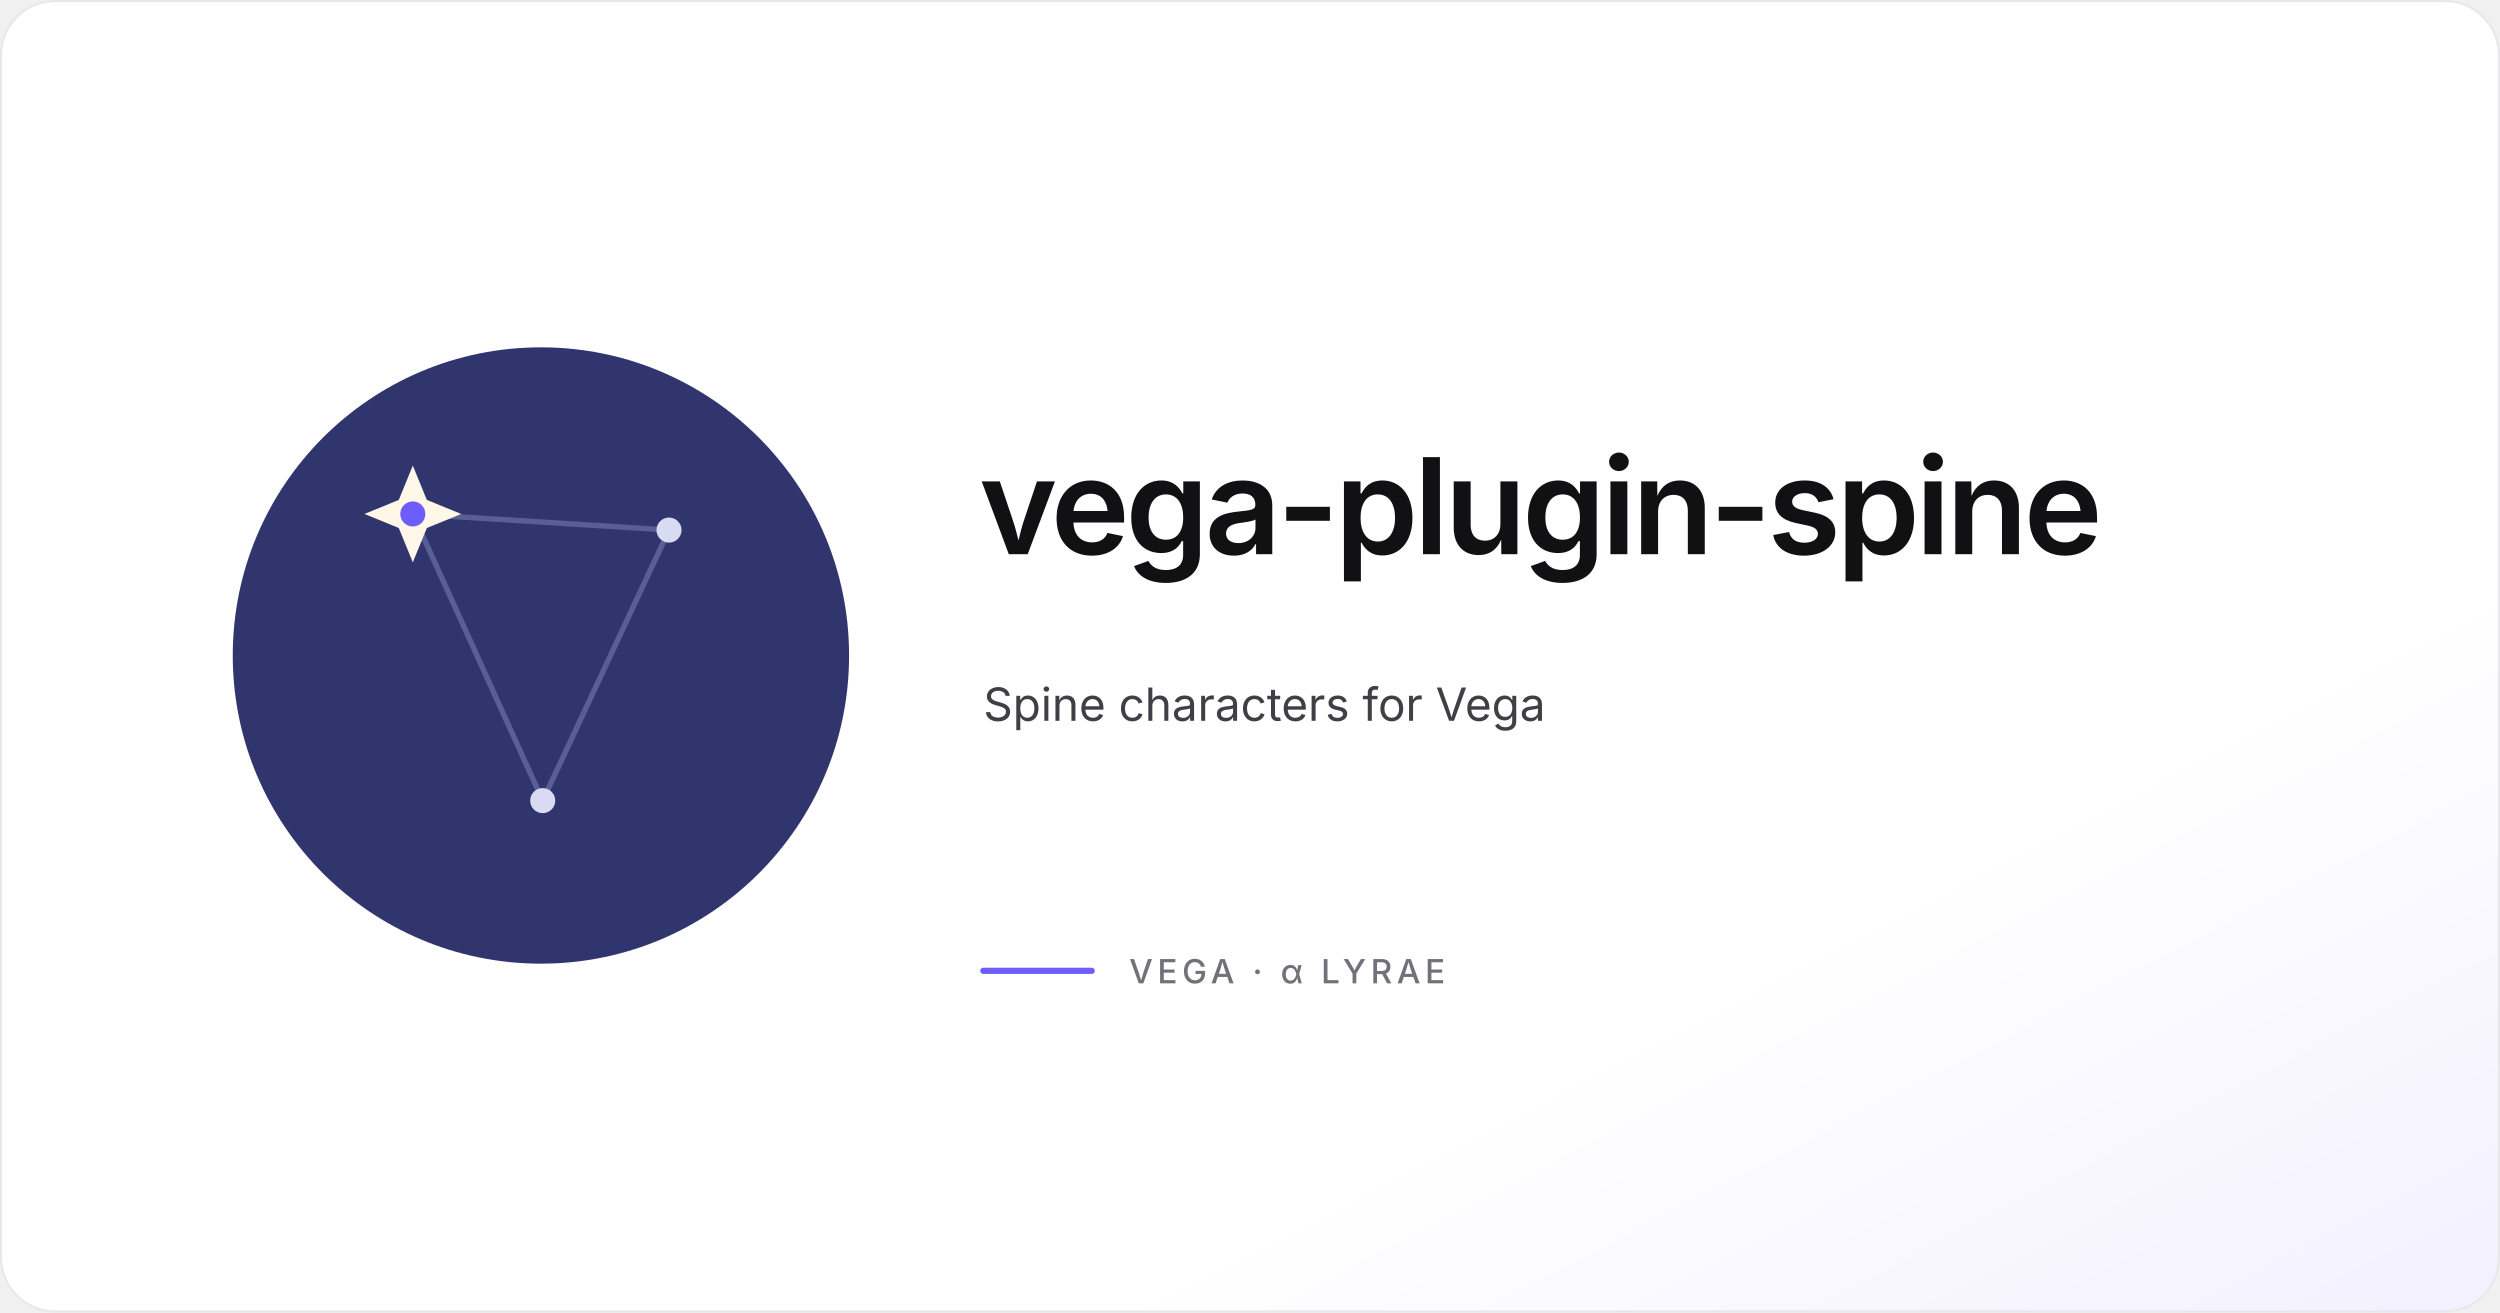
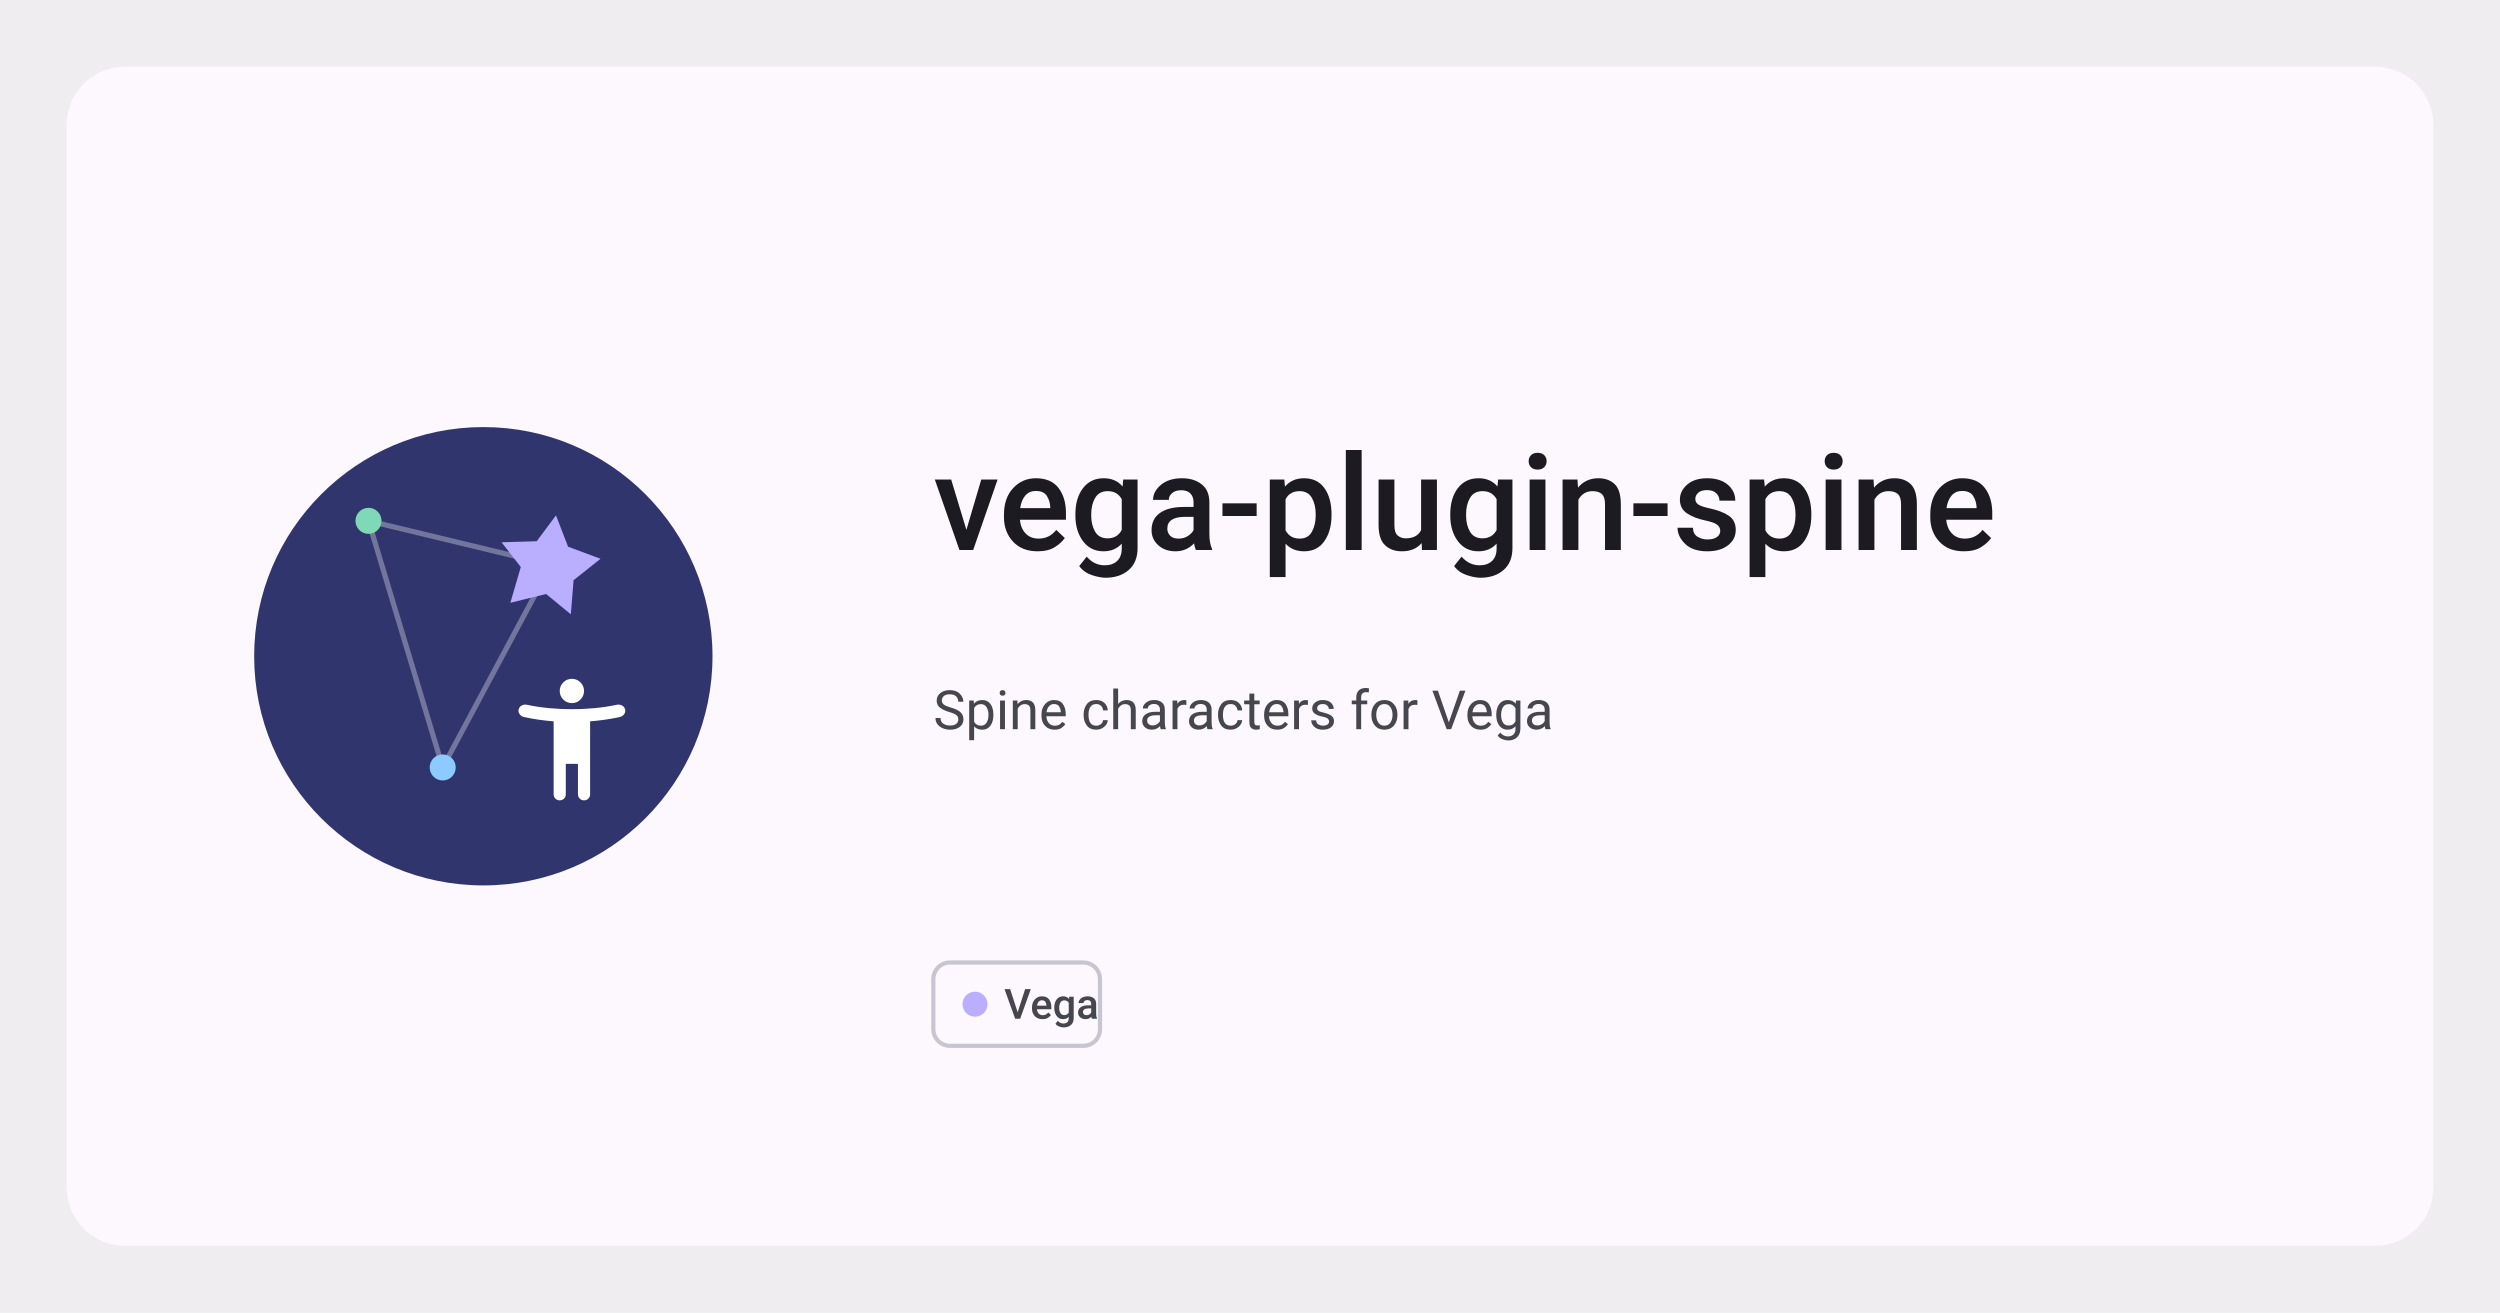
- <svg xmlns="http://www.w3.org/2000/svg" viewBox="0 0 1200 630" role="img" aria-label="vega-plugin-spine">
-   <defs>
-     <linearGradient id="background" x1="0" y1="0" x2="1" y2="1">
-       <stop offset="0" stop-color="#FFFFFF" />
-       <stop offset=".72" stop-color="#FFFFFF" />
-       <stop offset="1" stop-color="#F2F0FF" />
-     </linearGradient>
-   </defs>
-   <rect x=".5" y=".5" width="1199" height="629" rx="26" fill="url(#background)" stroke="#E8E8EA" />
-   <g transform="translate(110 165) scale(.43)">
-     <circle cx="348" cy="348" r="344" fill="#31356E" />
-     <path d="M350 510L205 190L491 208Z" fill="none" stroke="#9AA2D4" stroke-width="6" opacity=".38" />
-     <path d="M205 136L220.66 174.34L259 190L220.66 205.66L205 244L189.34 205.66L151 190L189.34 174.34Z" fill="#FFF7E8" />
-     <circle cx="205" cy="190" r="14" fill="#6D5DFB" />
-     <circle cx="491" cy="208" r="14" fill="#D8DBF2" />
-     <circle cx="350" cy="510" r="14" fill="#D8DBF2" />
+ <svg xmlns="http://www.w3.org/2000/svg" viewBox="0 0 1200 630" role="img" aria-label="vega-plugin-spine" font-family="Roboto, 'Noto Sans', sans-serif">
+   <rect width="1200" height="630" fill="#F0EDF1" />
+   <rect x="32" y="32" width="1136" height="566" rx="28" fill="#FCF8FD" />
+   <g transform="translate(112 195)">
+     <svg width="240" height="240" viewBox="0 0 192 192">
+       <circle cx="96" cy="96" r="88" fill="#31356E" />
+       <g stroke="#FFFFFF" stroke-opacity=".32" stroke-width="2" stroke-linecap="round">
+         <line x1="122.0" y1="60.9" x2="80.4" y2="138.7" />
+         <line x1="80.4" y1="138.7" x2="51.9" y2="44.0" />
+         <line x1="51.9" y1="44.0" x2="122.0" y2="60.9" />
+       </g>
+       <path transform="translate(88.22 -36.21) scale(0.21111)" d="M169 370L134 417L70 419L105 464L86 529L151 513L196 550L201 488L250 449L191 427Z" fill="#B9AEFF" />
+       <circle cx="80.4" cy="138.7" r="5" fill="#8CCBFF" />
+       <circle cx="51.9" cy="44.0" r="5" fill="#80D9B6" />
+       <g transform="translate(102.0 100.0) scale(2.3333)">
+         <path fill="#FFFFFF" d="M10.588 5.413Q10 4.825 10 4t.588-1.412T12 2t1.413.588T14 4t-.587 1.413T12 6t-1.412-.587M9 21V9q-1.225-.1-2.475-.275t-2.45-.45q-.425-.1-.687-.475T3.25 7t.525-.625t.85-.1q1.75.375 3.638.55T12 7t3.738-.175t3.637-.55q.45-.1.85.1T20.75 7t-.137.8t-.688.475q-1.2.275-2.45.45T15 9v12q0 .425-.287.713T14 22t-.712-.288T13 21v-5h-2v5q0 .425-.288.713T10 22t-.712-.288T9 21" />
+       </g>
+     </svg>
  </g>
-   <g transform="translate(470 196)">
-     <text x="0" y="70" fill="#111114" font-family="Inter, Helvetica Neue, Arial, sans-serif" font-size="64" font-weight="600" letter-spacing="-2">vega-plugin-spine</text>
-     <text x="2" y="150" fill="#3F3F46" font-family="Inter, Helvetica Neue, Arial, sans-serif" font-size="22">Spine characters for Vega</text>
-     <line x1="2" y1="270" x2="54" y2="270" stroke="#6D5DFB" stroke-width="3" stroke-linecap="round" />
-     <text x="72" y="276" fill="#71717A" font-family="Inter, Helvetica Neue, Arial, sans-serif" font-size="16" font-weight="500" letter-spacing="2.2">VEGA · α LYRAE</text>
+   <g transform="translate(448 200)">
+     <text x="0" y="64" fill="#1B1B21" font-size="64" font-weight="500">vega-plugin-spine</text>
+     <text x="0" y="150" fill="#46464F" font-size="26">Spine characters for Vega</text>
+     <g transform="translate(0 262)">
+       <rect width="80" height="40" rx="8" fill="none" stroke="#C7C5D0" stroke-width="2" />
+       <circle cx="20" cy="20" r="6" fill="#B9AEFF" />
+       <text x="34" y="27" fill="#46464F" font-size="20" font-weight="500">Vega</text>
+     </g>
  </g>
</svg>
